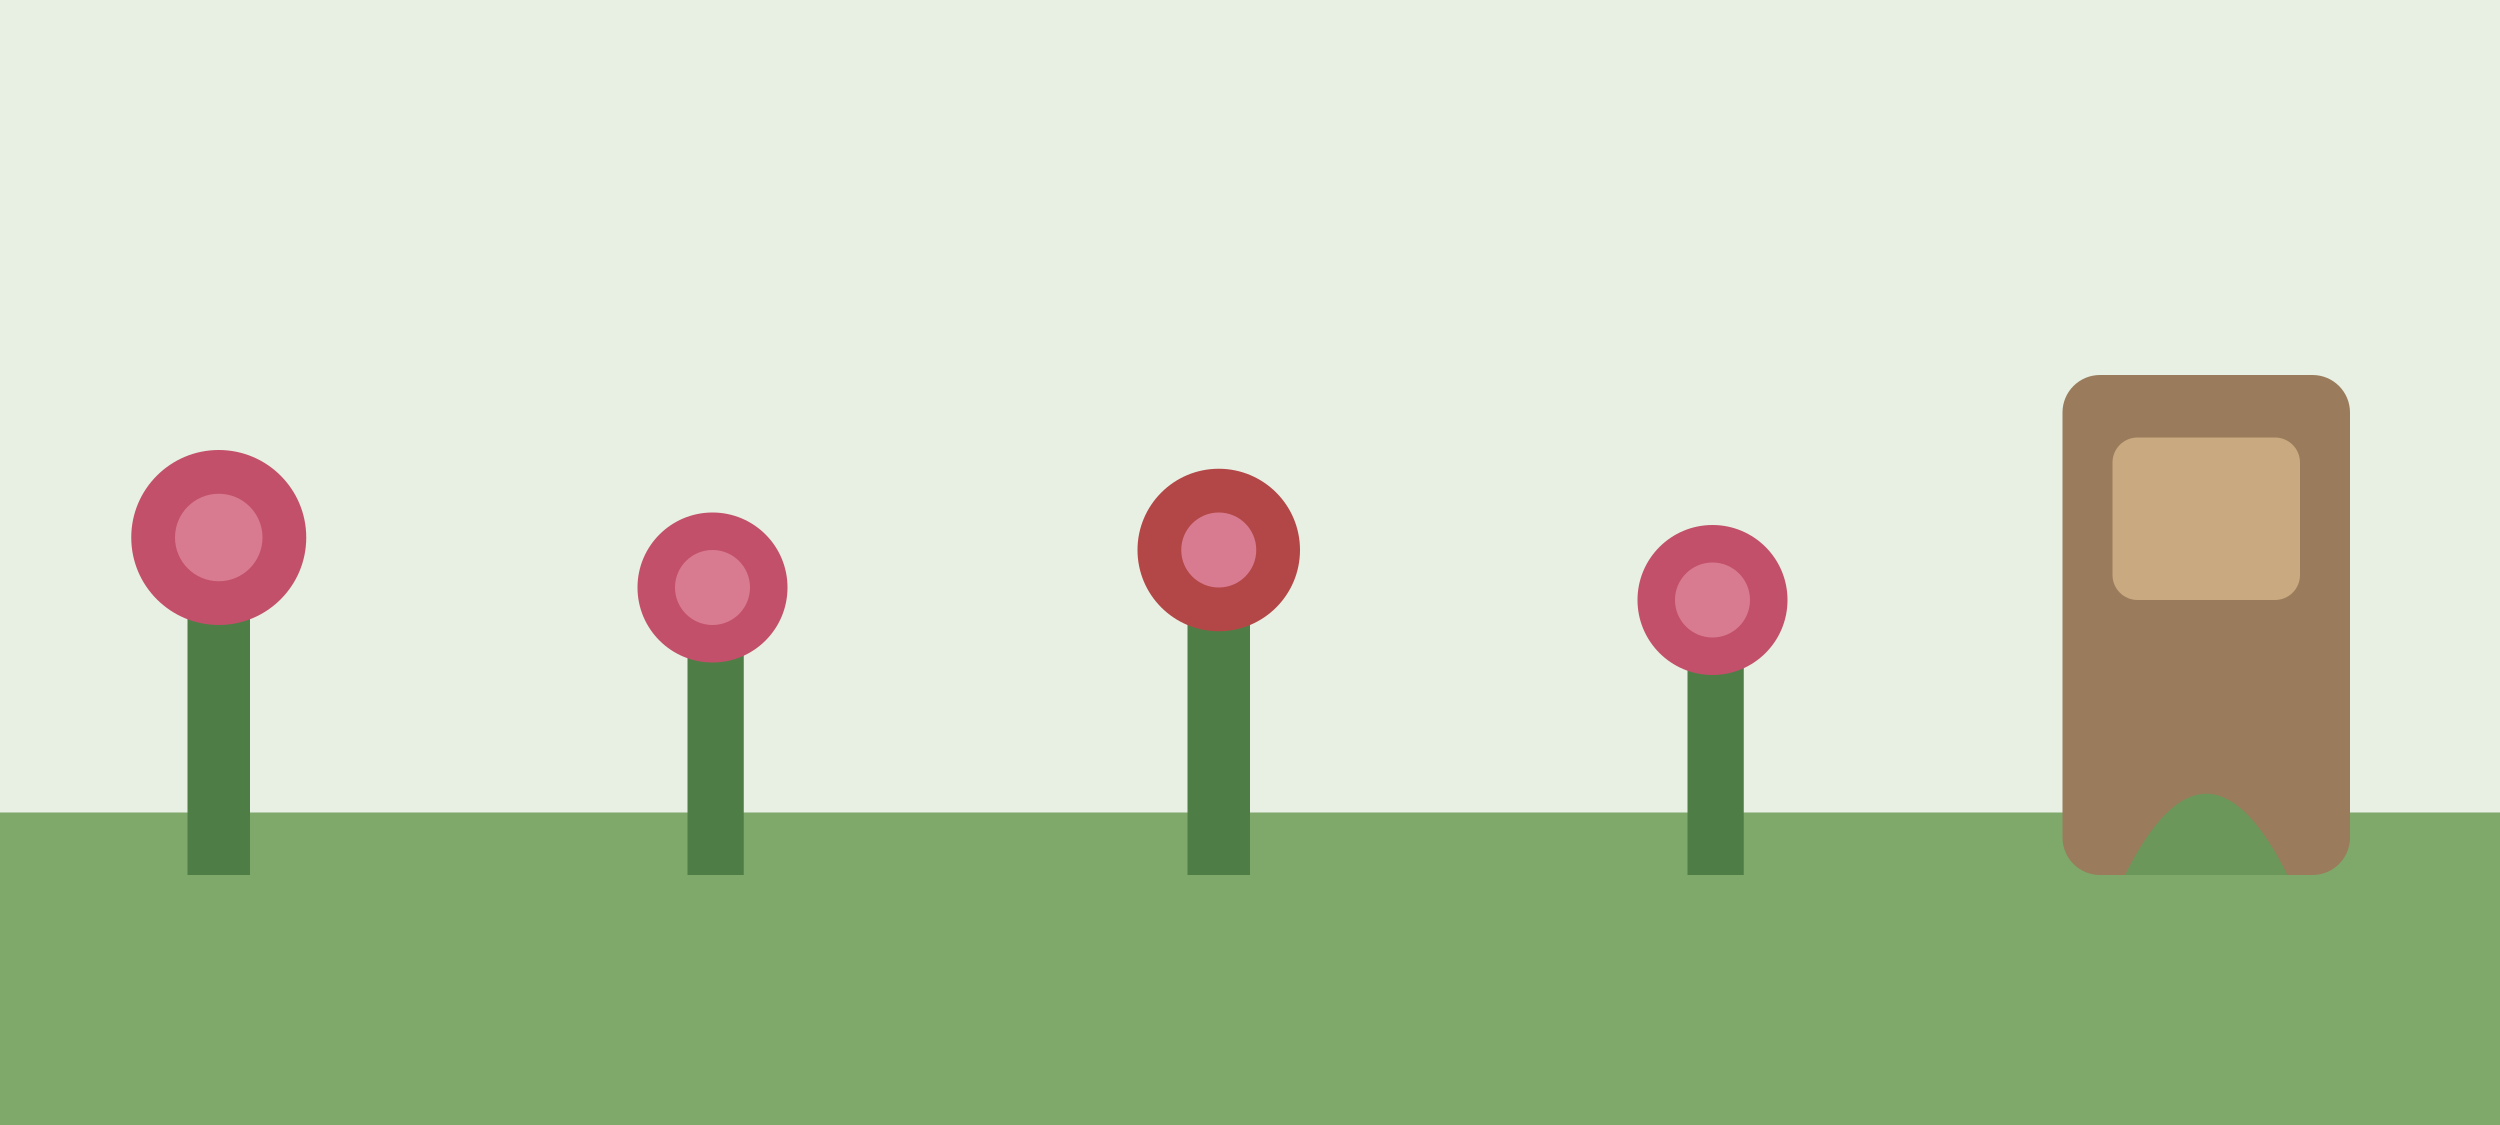
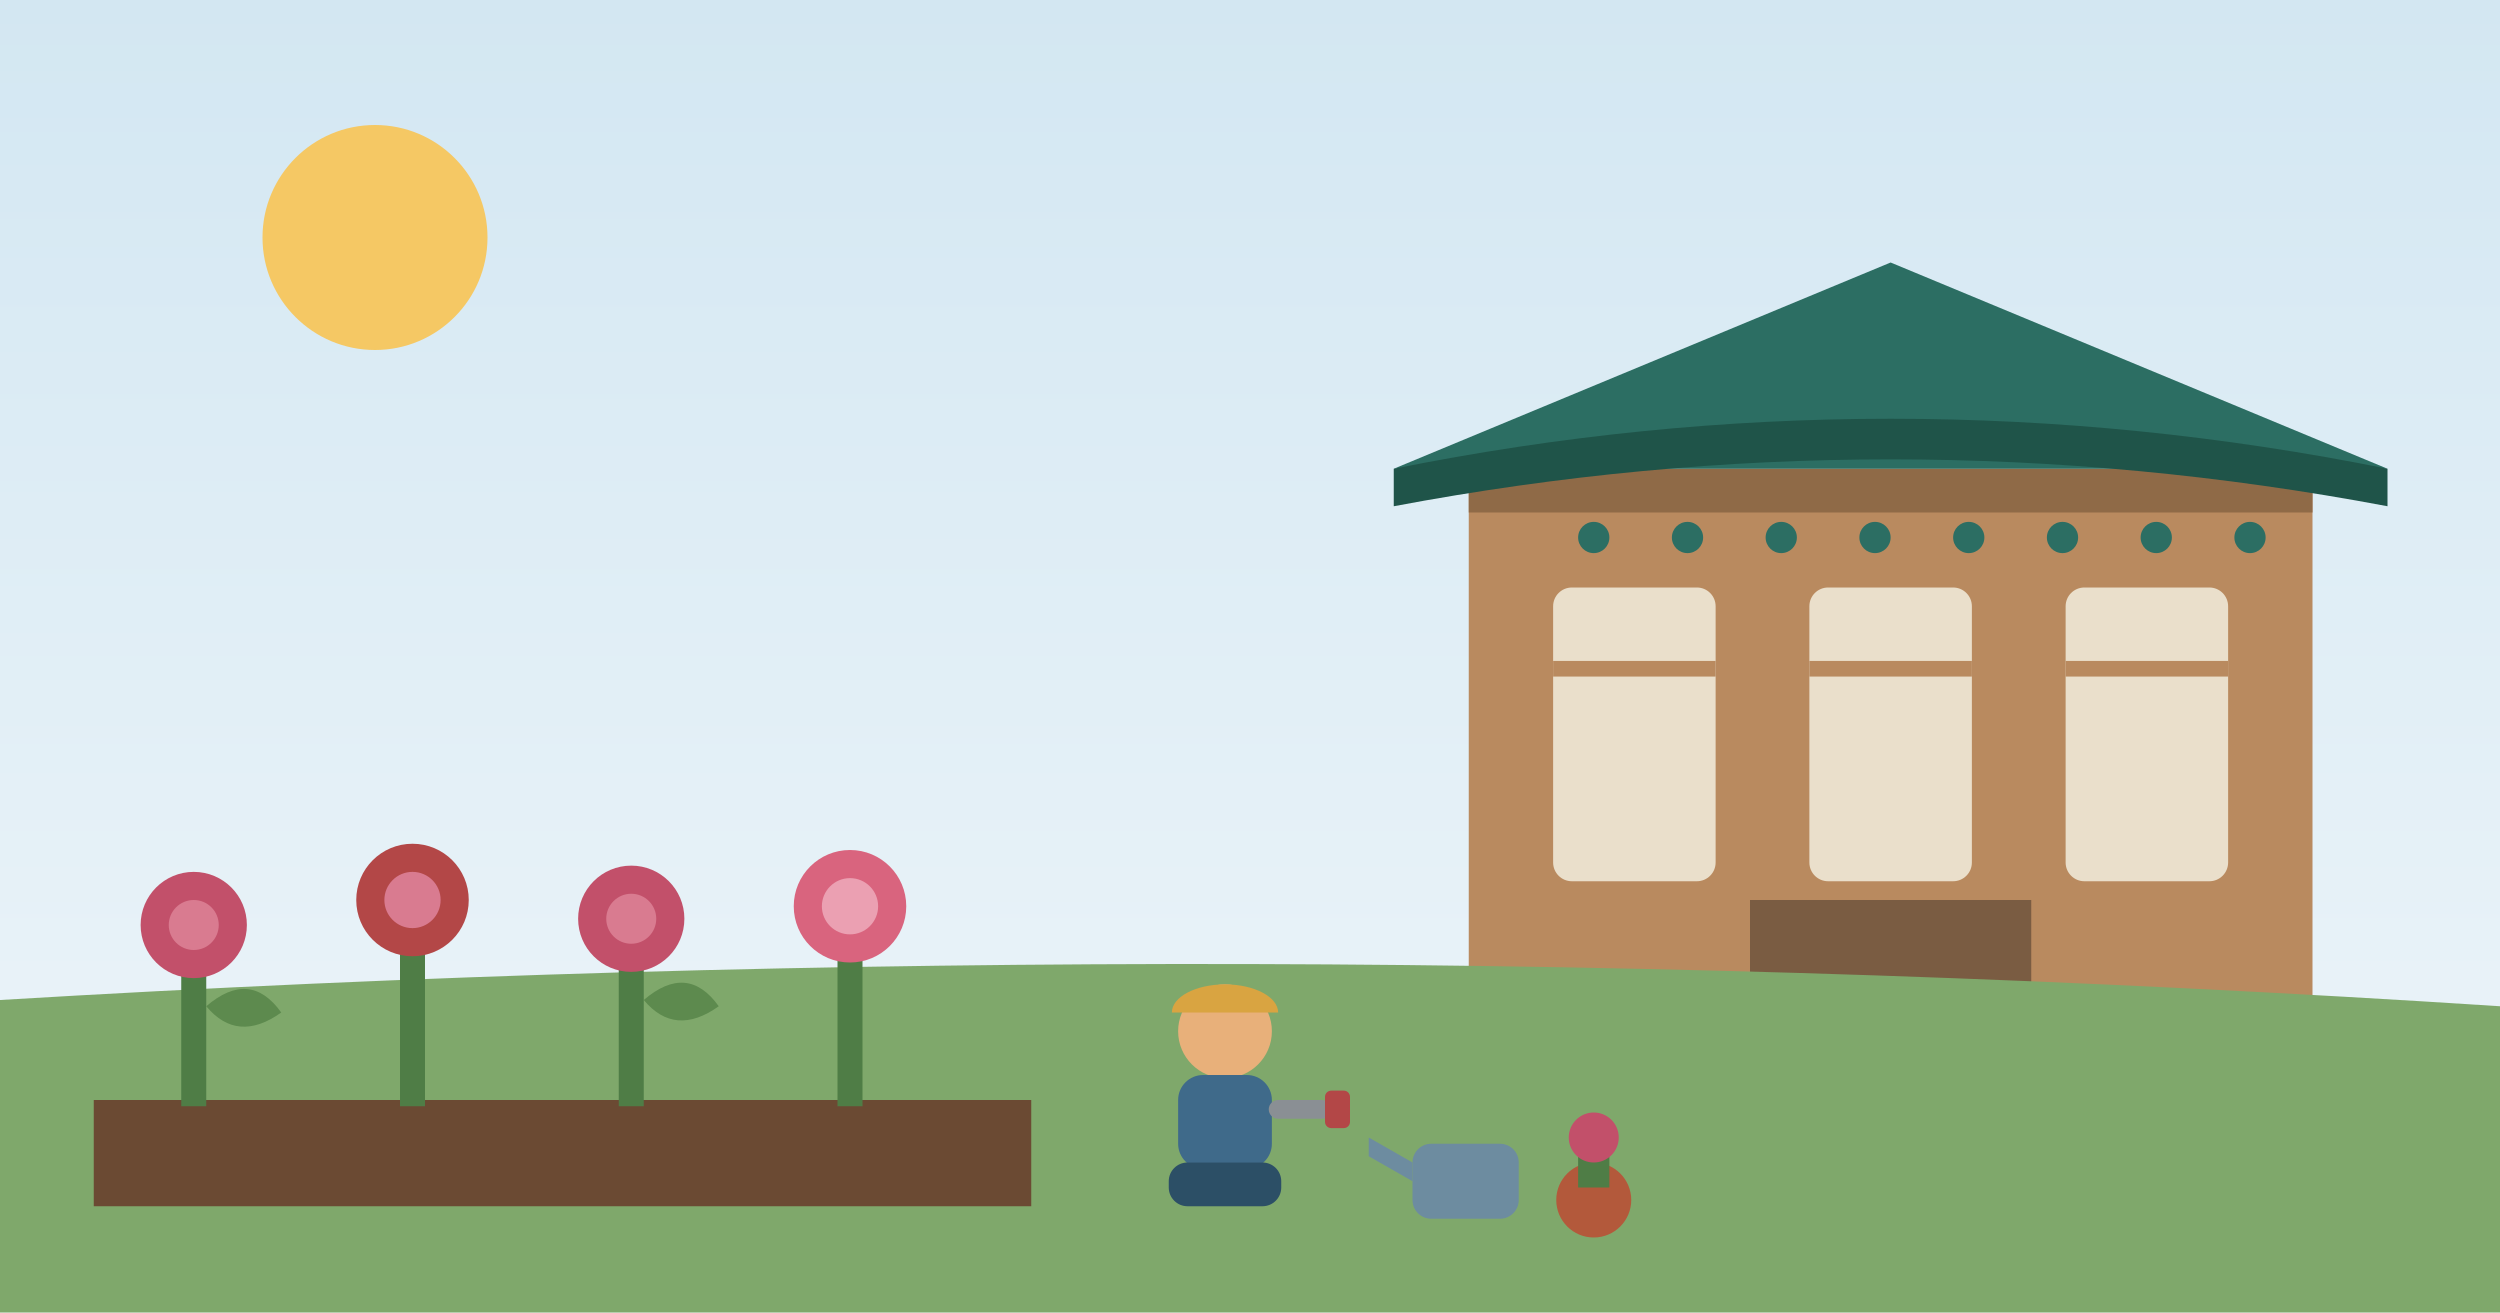
- <svg xmlns="http://www.w3.org/2000/svg" viewBox="0 0 400 180" preserveAspectRatio="xMidYMid slice">
-   <rect width="400" height="180" fill="#E7F0E2" />
-   <rect y="130" width="400" height="50" fill="#7FA86B" />
-   <rect x="30" y="96" width="10" height="44" fill="#4F7D46" />
-   <circle cx="35" cy="86" r="14" fill="#C2506A" />
-   <circle cx="35" cy="86" r="7" fill="#D97B90" />
-   <rect x="110" y="104" width="9" height="36" fill="#4F7D46" />
-   <circle cx="114" cy="94" r="12" fill="#C2506A" />
-   <circle cx="114" cy="94" r="6" fill="#D97B90" />
-   <rect x="190" y="98" width="10" height="42" fill="#4F7D46" />
-   <circle cx="195" cy="88" r="13" fill="#B34747" />
-   <circle cx="195" cy="88" r="6" fill="#D97B90" />
-   <rect x="270" y="106" width="9" height="34" fill="#4F7D46" />
-   <circle cx="274" cy="96" r="12" fill="#C2506A" />
-   <circle cx="274" cy="96" r="6" fill="#D97B90" />
-   <rect x="330" y="60" width="46" height="80" rx="6" fill="#9A7B5B" />
-   <rect x="338" y="70" width="30" height="26" rx="4" fill="#C9A97F" />
-   <path d="M340 140 q13 -26 26 0" fill="#6B975A" />
+ <svg xmlns="http://www.w3.org/2000/svg" viewBox="0 0 800 420" preserveAspectRatio="xMidYMid slice" role="img" aria-hidden="true">
+   <defs>
+     <linearGradient id="rsky" x1="0" y1="0" x2="0" y2="1">
+       <stop offset="0" stop-color="#D3E7F2" />
+       <stop offset="1" stop-color="#EFF6FA" />
+     </linearGradient>
+   </defs>
+   <rect width="800" height="420" fill="url(#rsky)" />
+   <circle cx="120" cy="76" r="36" fill="#F5C864" />
+   <g>
+     <rect x="470" y="150" width="270" height="180" fill="#B98A5F" />
+     <rect x="470" y="150" width="270" height="14" fill="#8F6A47" />
+     <path d="M446 150 L605 84 L764 150 Z" fill="#2C6E63" />
+     <path d="M446 150 Q605 118 764 150 L764 162 Q605 132 446 162 Z" fill="#1F5449" />
+     <rect x="497" y="188" width="52" height="94" rx="6" fill="#EADFCB" />
+     <rect x="579" y="188" width="52" height="94" rx="6" fill="#EADFCB" />
+     <rect x="661" y="188" width="52" height="94" rx="6" fill="#EADFCB" />
+     <path d="M497 214 h52 M579 214 h52 M661 214 h52" stroke="#B98A5F" stroke-width="5" />
+     <rect x="560" y="288" width="90" height="42" fill="#7A5C42" />
+     <rect x="470" y="330" width="270" height="10" fill="#8F6A47" />
+     <g fill="#2C6E63">
+       <circle cx="510" cy="172" r="5" />
+       <circle cx="540" cy="172" r="5" />
+       <circle cx="570" cy="172" r="5" />
+       <circle cx="600" cy="172" r="5" />
+       <circle cx="630" cy="172" r="5" />
+       <circle cx="660" cy="172" r="5" />
+       <circle cx="690" cy="172" r="5" />
+       <circle cx="720" cy="172" r="5" />
+     </g>
+   </g>
+   <path d="M0 420 L0 320 Q400 296 800 322 L800 420 Z" fill="#7FA86B" />
+   <g>
+     <path d="M30 352 h300 v34 h-300 Z" fill="#6B4A33" />
+     <g>
+       <rect x="58" y="306" width="8" height="48" fill="#4F7D46" />
+       <circle cx="62" cy="296" r="17" fill="#C2506A" />
+       <circle cx="62" cy="296" r="8" fill="#D97B90" />
+       <rect x="128" y="298" width="8" height="56" fill="#4F7D46" />
+       <circle cx="132" cy="288" r="18" fill="#B34747" />
+       <circle cx="132" cy="288" r="9" fill="#D97B90" />
+       <rect x="198" y="304" width="8" height="50" fill="#4F7D46" />
+       <circle cx="202" cy="294" r="17" fill="#C2506A" />
+       <circle cx="202" cy="294" r="8" fill="#D97B90" />
+       <rect x="268" y="300" width="8" height="54" fill="#4F7D46" />
+       <circle cx="272" cy="290" r="18" fill="#D9647E" />
+       <circle cx="272" cy="290" r="9" fill="#EBA0B2" />
+     </g>
+     <g fill="#5D8A4E">
+       <path d="M66 322 q14 -12 24 2 q-14 10 -24 -2" />
+       <path d="M206 320 q14 -12 24 2 q-14 10 -24 -2" />
+     </g>
+   </g>
+   <g>
+     <circle cx="392" cy="330" r="15" fill="#E8B07A" />
+     <path d="M375 324 a17 9 0 0 1 34 0 Z" fill="#D9A441" />
+     <rect x="377" y="344" width="30" height="30" rx="8" fill="#3F6A8A" />
+     <rect x="374" y="372" width="36" height="14" rx="6" fill="#2C4F66" />
+     <rect x="406" y="352" width="20" height="6" rx="3" fill="#8A8F94" />
+     <rect x="424" y="349" width="8" height="12" rx="2" fill="#B34747" />
+   </g>
+   <g>
+     <rect x="452" y="366" width="34" height="24" rx="6" fill="#6D8CA0" />
+     <path d="M452 372 l-14 -8 v6 l14 8 Z" fill="#6D8CA0" />
+     <circle cx="510" cy="384" r="12" fill="#B3593B" />
+     <rect x="505" y="368" width="10" height="12" fill="#4F7D46" />
+     <circle cx="510" cy="364" r="8" fill="#C2506A" />
+   </g>
</svg>
